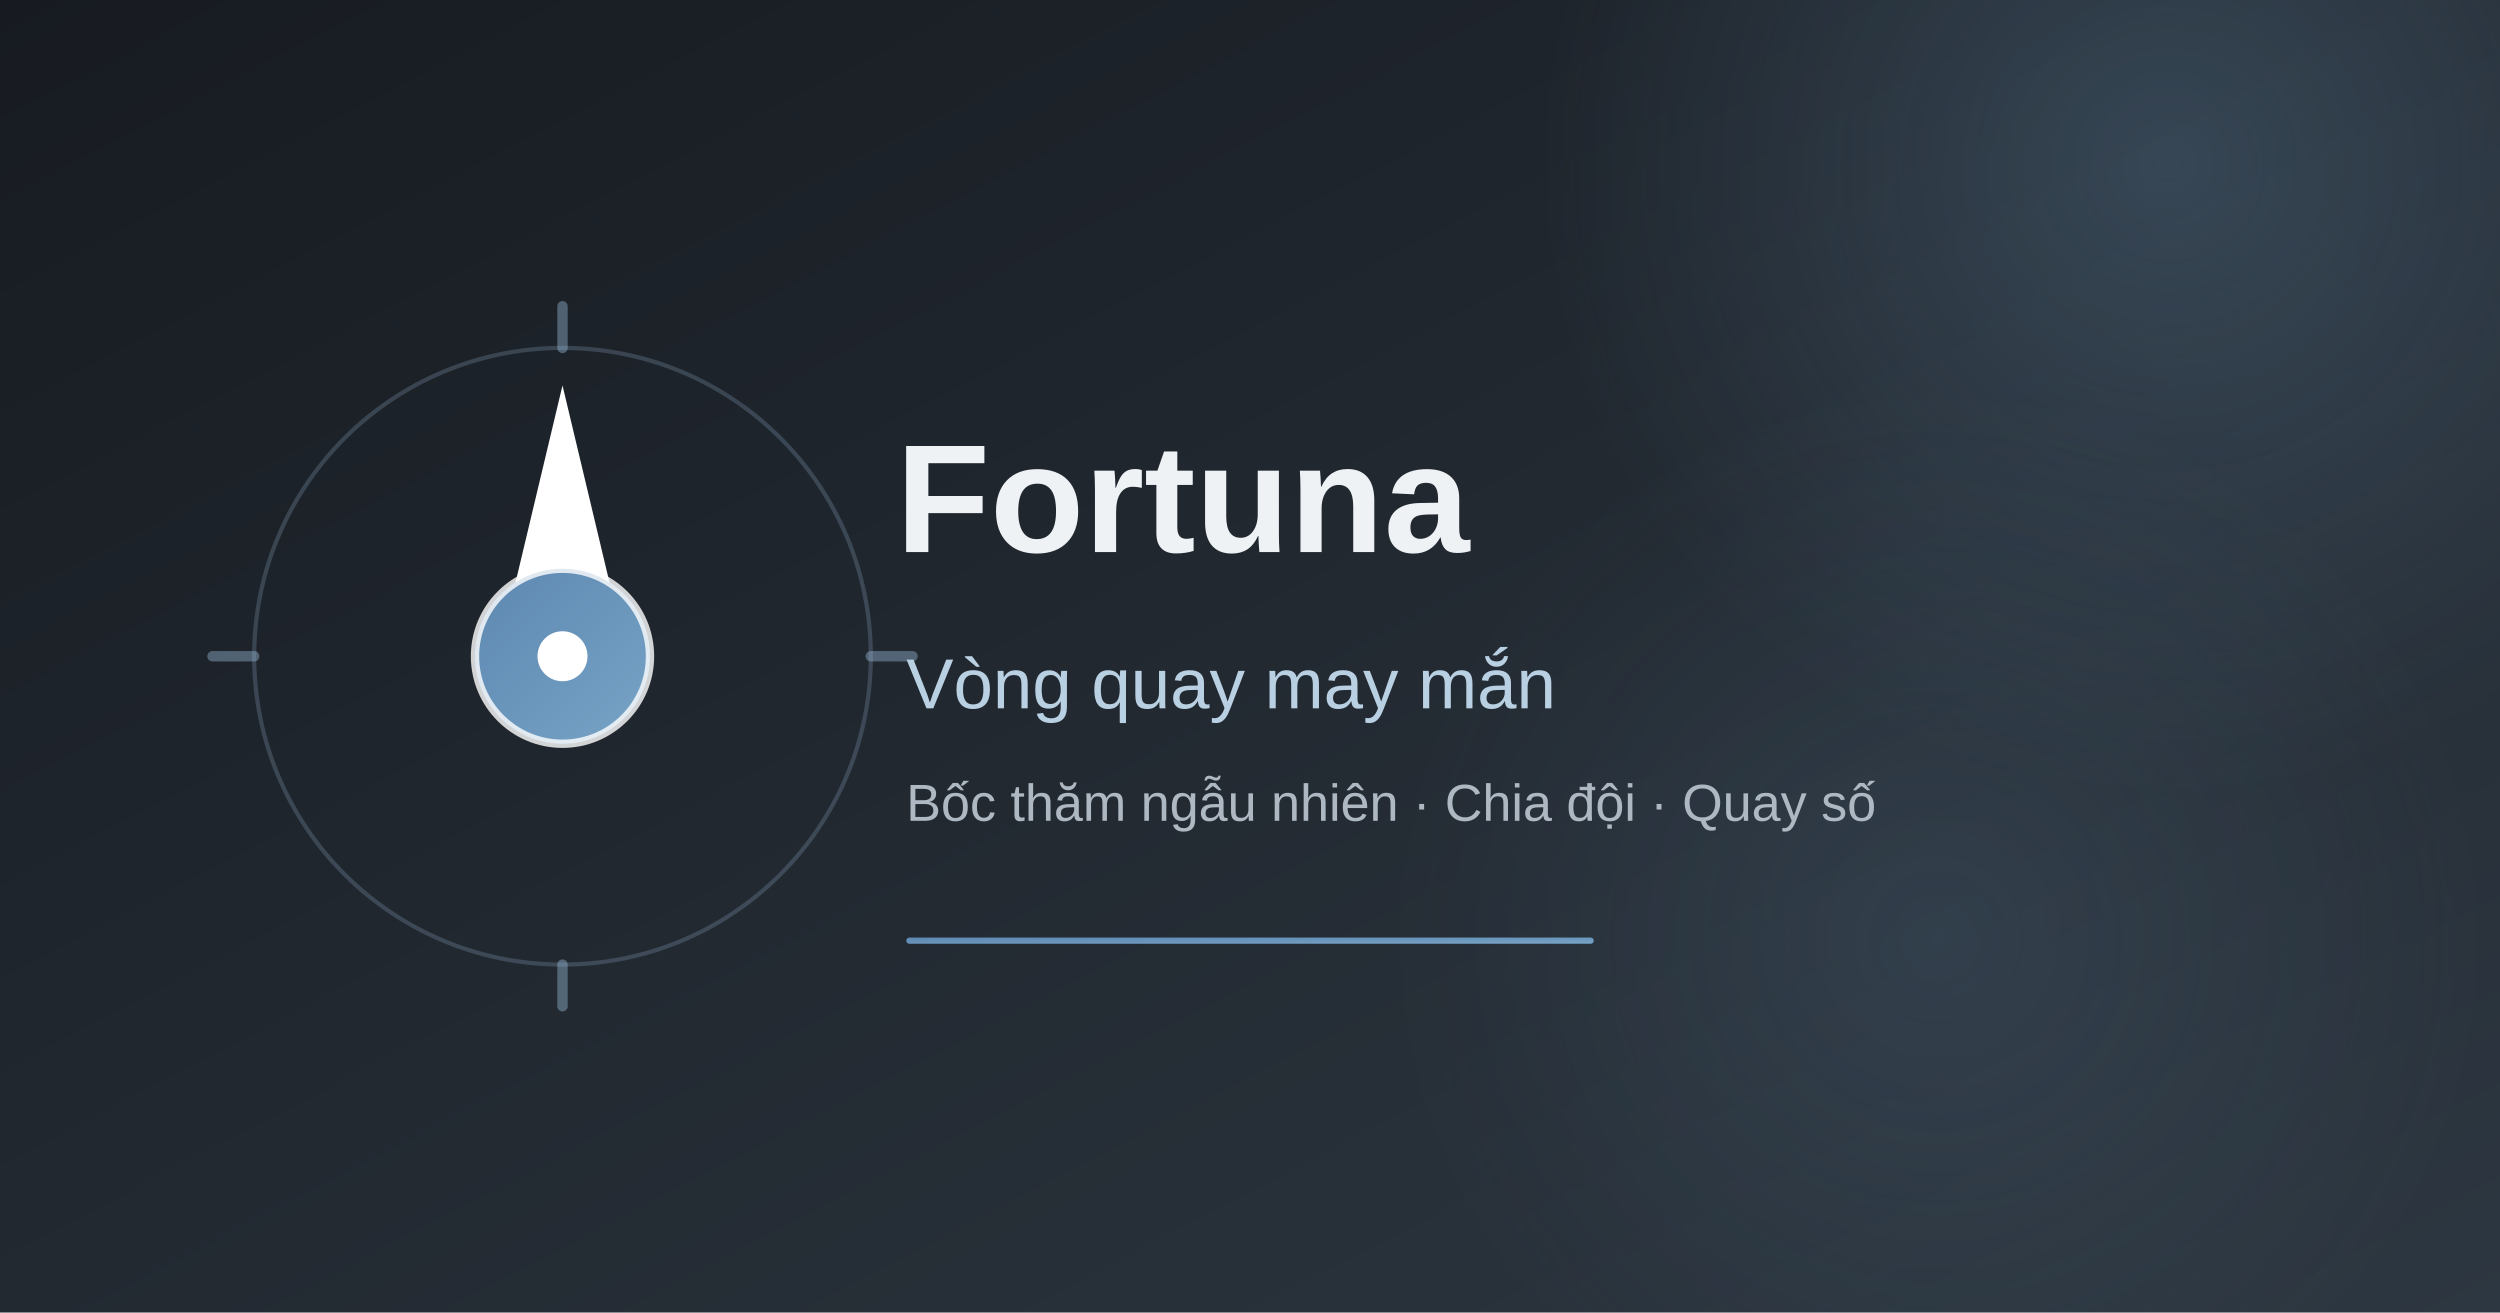
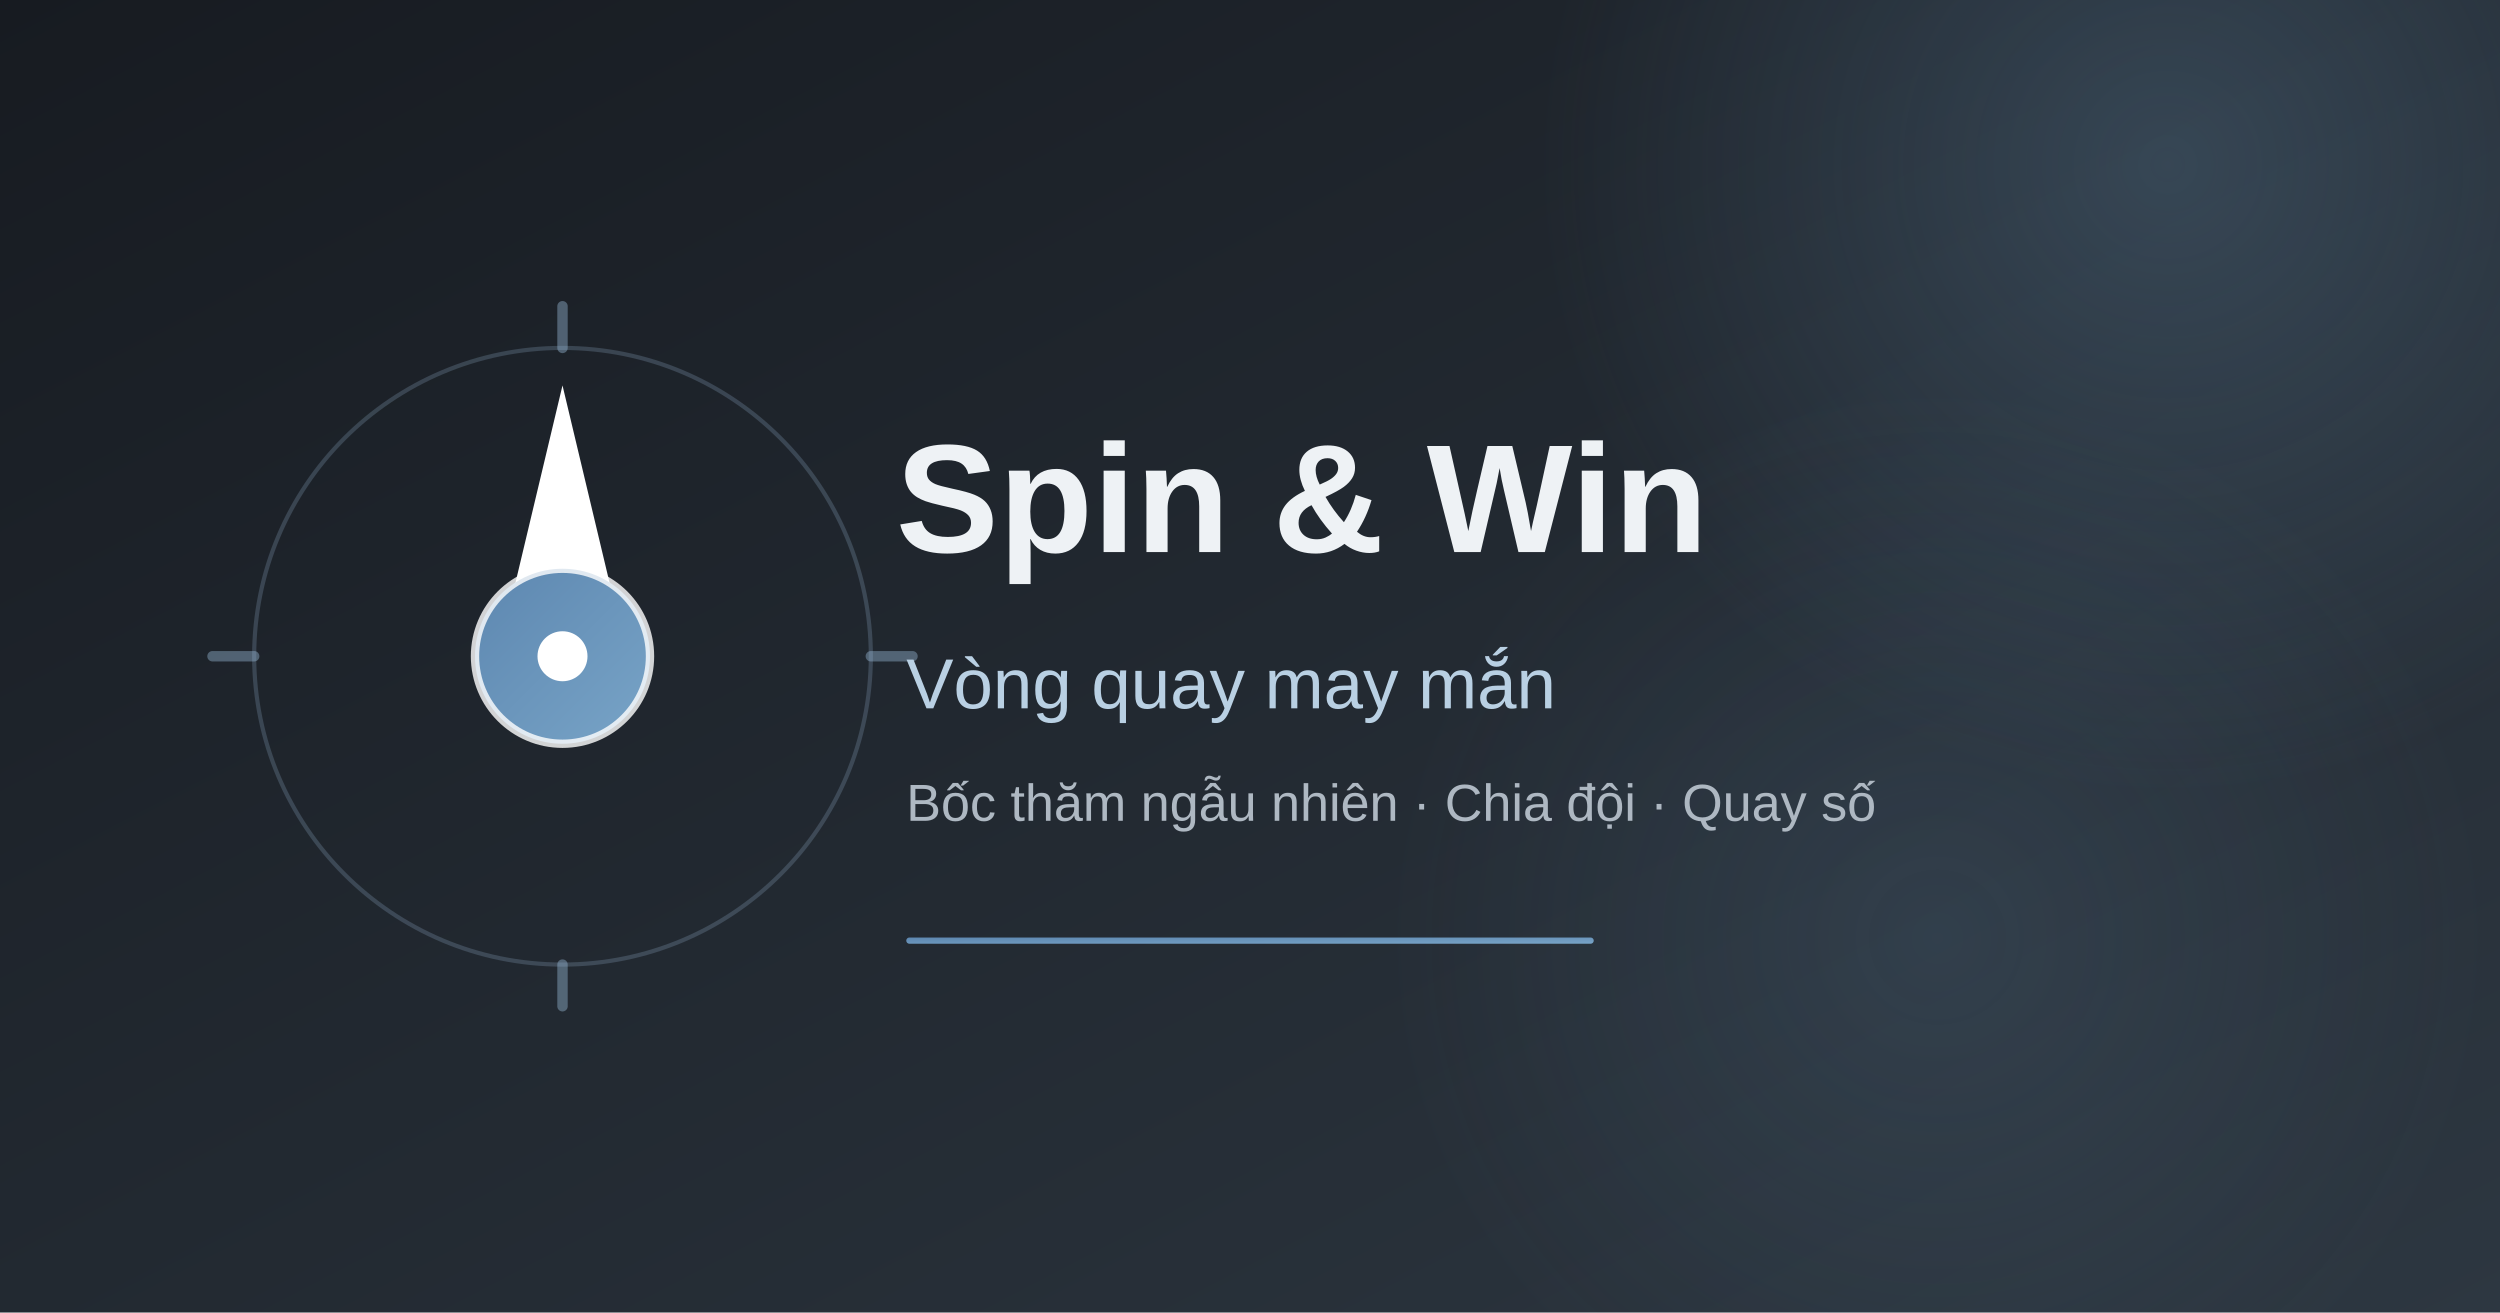
<svg xmlns="http://www.w3.org/2000/svg" width="1200" height="630" viewBox="0 0 1200 630" role="img" aria-labelledby="title desc">
  <defs>
    <linearGradient id="bg" x1="0" y1="0" x2="1" y2="1">
      <stop offset="0" stop-color="#171b21" />
      <stop offset="1" stop-color="#2d3741" />
    </linearGradient>
    <linearGradient id="brand" x1="0" y1="0" x2="1" y2="1">
      <stop offset="0" stop-color="#5d87b0" />
      <stop offset="1" stop-color="#78a4c7" />
    </linearGradient>
    <radialGradient id="glow" cx="50%" cy="50%" r="50%">
      <stop offset="0" stop-color="#78a4c7" stop-opacity=".24" />
      <stop offset="1" stop-color="#78a4c7" stop-opacity="0" />
    </radialGradient>
  </defs>
  <rect width="1200" height="630" fill="url(#bg)" />
  <circle cx="1040" cy="80" r="300" fill="url(#glow)" />
  <circle cx="930" cy="450" r="260" fill="url(#glow)" opacity=".55" />
  <g transform="translate(90 135)">
    <circle cx="180" cy="180" r="148" fill="none" stroke="#9fc2df" stroke-opacity=".22" stroke-width="2" />
    <path d="M180 50L211 180L180 162L149 180Z" fill="#fff" />
    <circle cx="180" cy="180" r="42" fill="url(#brand)" stroke="#fff" stroke-opacity=".8" stroke-width="4" />
    <circle cx="180" cy="180" r="12" fill="#fff" />
    <path d="M180 32V12M328 180h20M180 328v20M32 180H12" stroke="#9fc2df" stroke-opacity=".4" stroke-width="5" stroke-linecap="round" />
  </g>
-   <text x="430" y="265" fill="#eef2f5" font-family="Segoe UI,Arial,sans-serif" font-size="74" font-weight="700">Fortuna</text>
+   <text x="430" y="265" fill="#eef2f5" font-family="Segoe UI,Arial,sans-serif" font-size="74" font-weight="700">Spin &amp; Win</text>
  <text x="435" y="340" fill="#b9d0e3" font-family="Segoe UI,Arial,sans-serif" font-size="34">Vòng quay may mắn</text>
  <text x="435" y="394" fill="#aeb8c2" font-family="Segoe UI,Arial,sans-serif" font-size="25">Bốc thăm ngẫu nhiên · Chia đội · Quay số</text>
  <rect x="435" y="450" width="330" height="3" rx="1.5" fill="url(#brand)" />
</svg>
